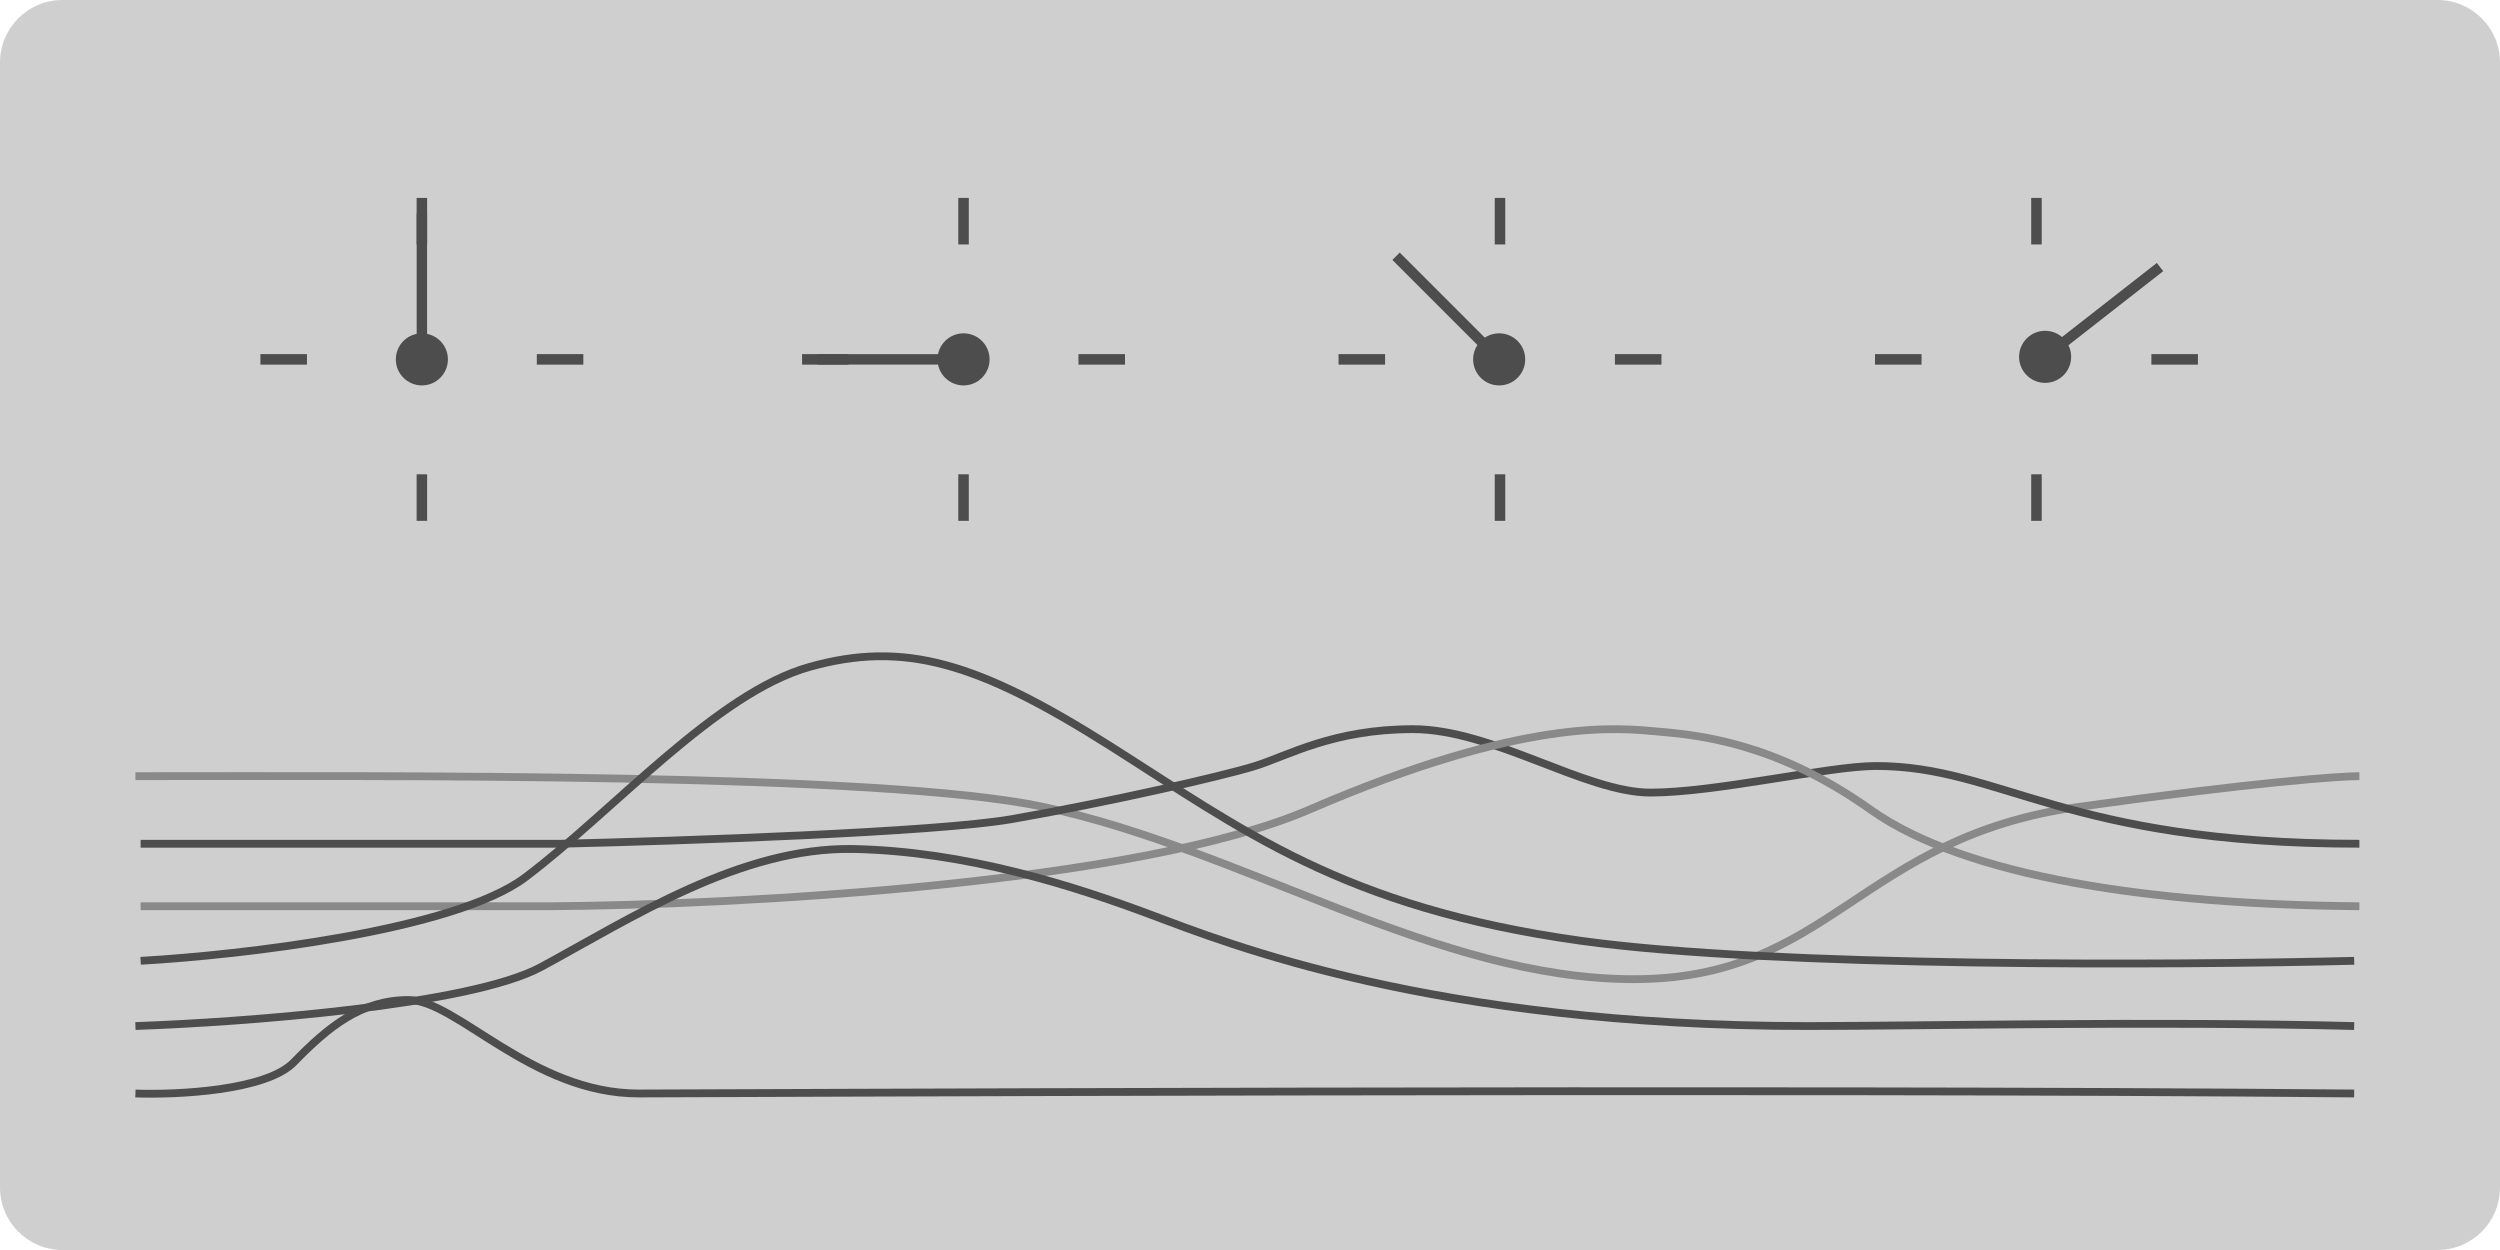
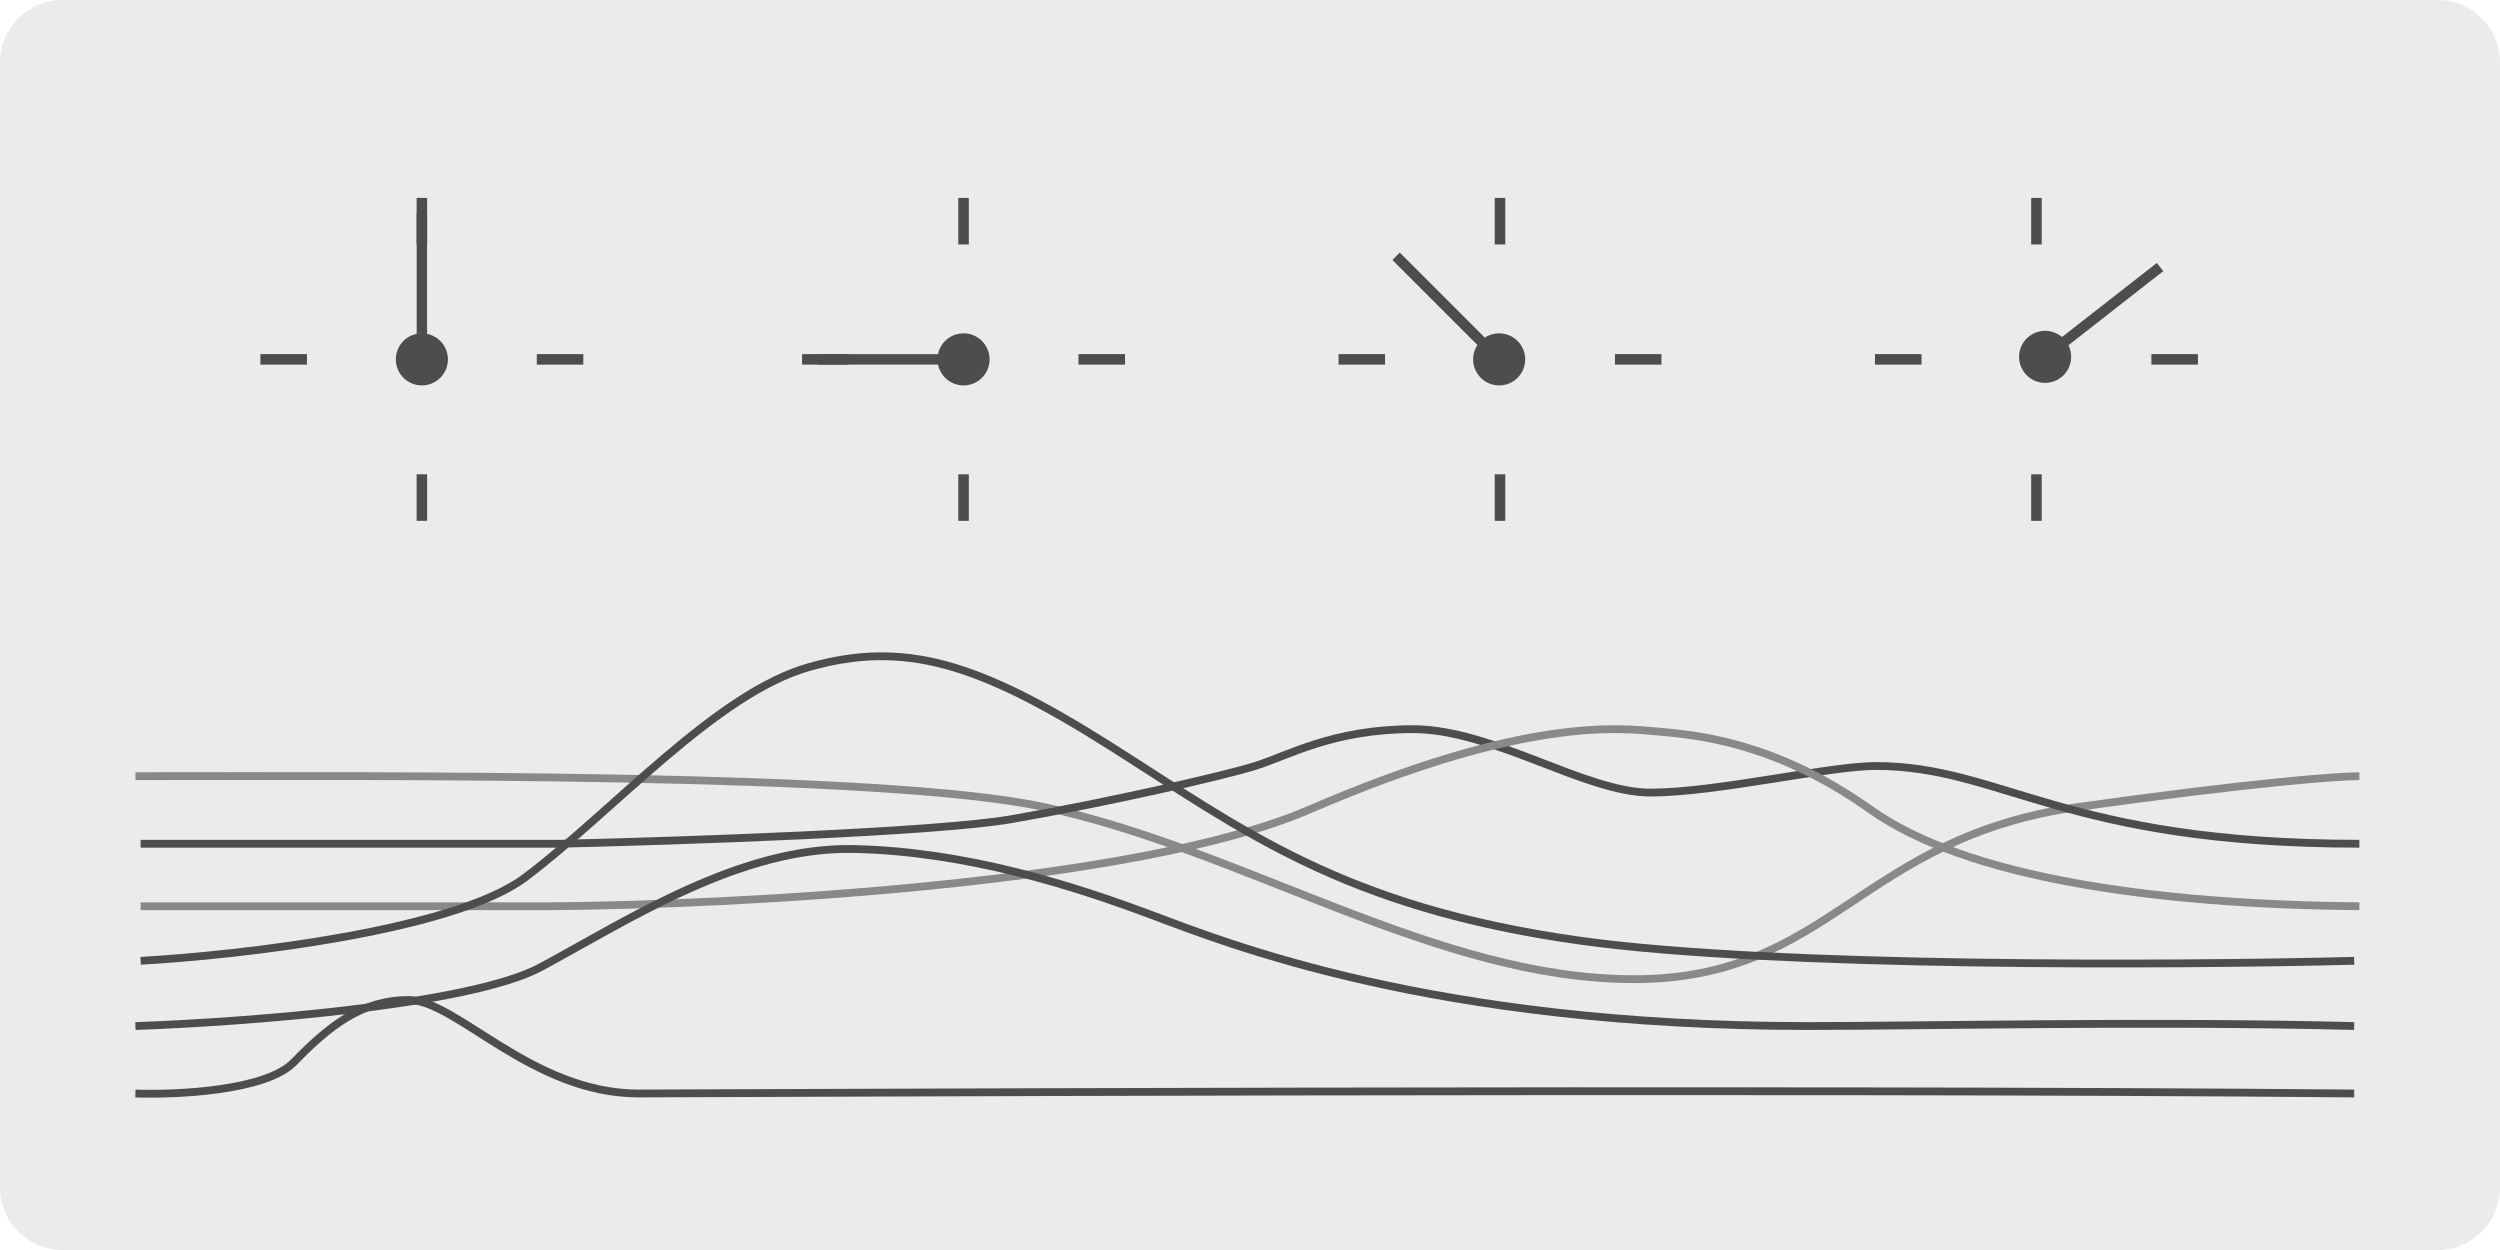
<svg xmlns="http://www.w3.org/2000/svg" width="480" height="240" viewBox="0 0 480 240" fill="none">
-   <rect width="480" height="240" rx="12" fill="#CFCFCF" />
+   <rect width="480" height="240" rx="12" fill="#ebebeb" />
  <path d="M26 149.022C74.228 149.022 169.488 148.313 200.342 154.928C238.91 163.196 275.903 188 313.684 188C351.465 188 356.974 160.834 399.084 154.928C432.772 150.203 449.065 149.022 453 149.022" stroke="#898989" stroke-width="1.5" />
  <path d="M27 162H107.637C130.452 161.476 179.699 159.8 194.175 157.286C212.269 154.143 234.69 149.036 240.983 147.071C247.277 145.107 255.931 140 271.271 140C286.612 140 304.313 152.179 316.9 152.179C329.488 152.179 351.122 147.071 360.169 147.071C384.3 147.071 396.357 162 453 162" stroke="#4D4D4D" stroke-width="1.5" />
  <path d="M27 174H105.77C140.493 173.783 218.234 169.766 251.414 155.436C292.888 137.524 310.893 139.804 318.288 140.455C325.682 141.106 340.793 142.409 359.119 155.436C377.445 168.463 413.454 173.674 453 174" stroke="#898989" stroke-width="1.5" />
  <path d="M27 184.477C45.949 183.408 87.251 178.705 100.868 168.443C117.89 155.615 137.489 133.074 155.466 128.036C173.481 122.989 187.583 127.074 212.955 143.109C238.327 159.143 257.597 174.215 303.524 180.629C340.265 185.76 417.817 185.333 452 184.477" stroke="#4D4D4D" stroke-width="1.5" />
  <path d="M26 197C46.266 196.301 90.212 193.055 103.871 185.67C120.944 176.438 142.182 162.59 163.836 163.009C185.49 163.429 206.311 170.143 220.886 175.598C235.46 181.054 275.021 197 347.062 197C369.049 197 413.412 196.021 452 197" stroke="#4D4D4D" stroke-width="1.5" />
  <path d="M26 209.95C33.912 210.235 51.069 209.437 56.399 203.967C63.062 197.129 69.308 192 78.469 192C87.63 192 102.129 209.95 122.61 209.95C130.605 209.95 342.203 208.953 452 209.95" stroke="#4D4D4D" stroke-width="1.5" />
  <path d="M82.01 46.933V38H79.99V46.933H82.01Z" fill="#4D4D4D" />
  <path d="M58.933 67.99H50V70.01H58.933V67.99Z" fill="#4D4D4D" />
  <path d="M103.067 67.99H112V70.01H103.067V67.99Z" fill="#4D4D4D" />
  <path d="M82.01 100V91.067H79.99V100H82.01Z" fill="#4D4D4D" />
  <circle cx="81" cy="69" r="4.5" fill="#4D4D4D" stroke="#4D4D4D" />
  <path d="M81 69V41" stroke="#4D4D4D" stroke-width="2" />
  <path d="M186.01 46.933V38H183.99V46.933H186.01Z" fill="#4D4D4D" />
  <path d="M162.933 67.99H154V70.01H162.933V67.99Z" fill="#4D4D4D" />
  <path d="M207.067 67.99H216V70.01H207.067V67.99Z" fill="#4D4D4D" />
  <path d="M186.01 100V91.067H183.99V100H186.01Z" fill="#4D4D4D" />
  <circle cx="185" cy="69" r="5" transform="rotate(-90 185 69)" fill="#4D4D4D" />
  <path d="M185 69L157 69" stroke="#4D4D4D" stroke-width="2" />
  <path d="M289.01 46.933V38H286.99V46.933H289.01Z" fill="#4D4D4D" />
  <path d="M265.933 67.99H257V70.01H265.933V67.99Z" fill="#4D4D4D" />
  <path d="M310.067 67.99H319V70.01H310.067V67.99Z" fill="#4D4D4D" />
  <path d="M289.01 100V91.067H286.99V100H289.01Z" fill="#4D4D4D" />
  <circle cx="287.841" cy="69" r="5" transform="rotate(-45 287.841 69)" fill="#4D4D4D" />
  <path d="M287.841 69L268.042 49.201" stroke="#4D4D4D" stroke-width="2" />
  <path d="M392.01 46.933V38H389.99V46.933H392.01Z" fill="#4D4D4D" />
  <path d="M368.933 67.99H360V70.01H368.933V67.99Z" fill="#4D4D4D" />
  <path d="M413.067 67.99H422V70.01H413.067V67.99Z" fill="#4D4D4D" />
  <path d="M392.01 100V91.067H389.99V100H392.01Z" fill="#4D4D4D" />
  <ellipse cx="392.663" cy="68.514" rx="5" ry="5" transform="rotate(51.993 392.663 68.5144)" fill="#4D4D4D" />
  <path d="M392.662 68.514L414.725 51.273" stroke="#4D4D4D" stroke-width="2" />
</svg>
